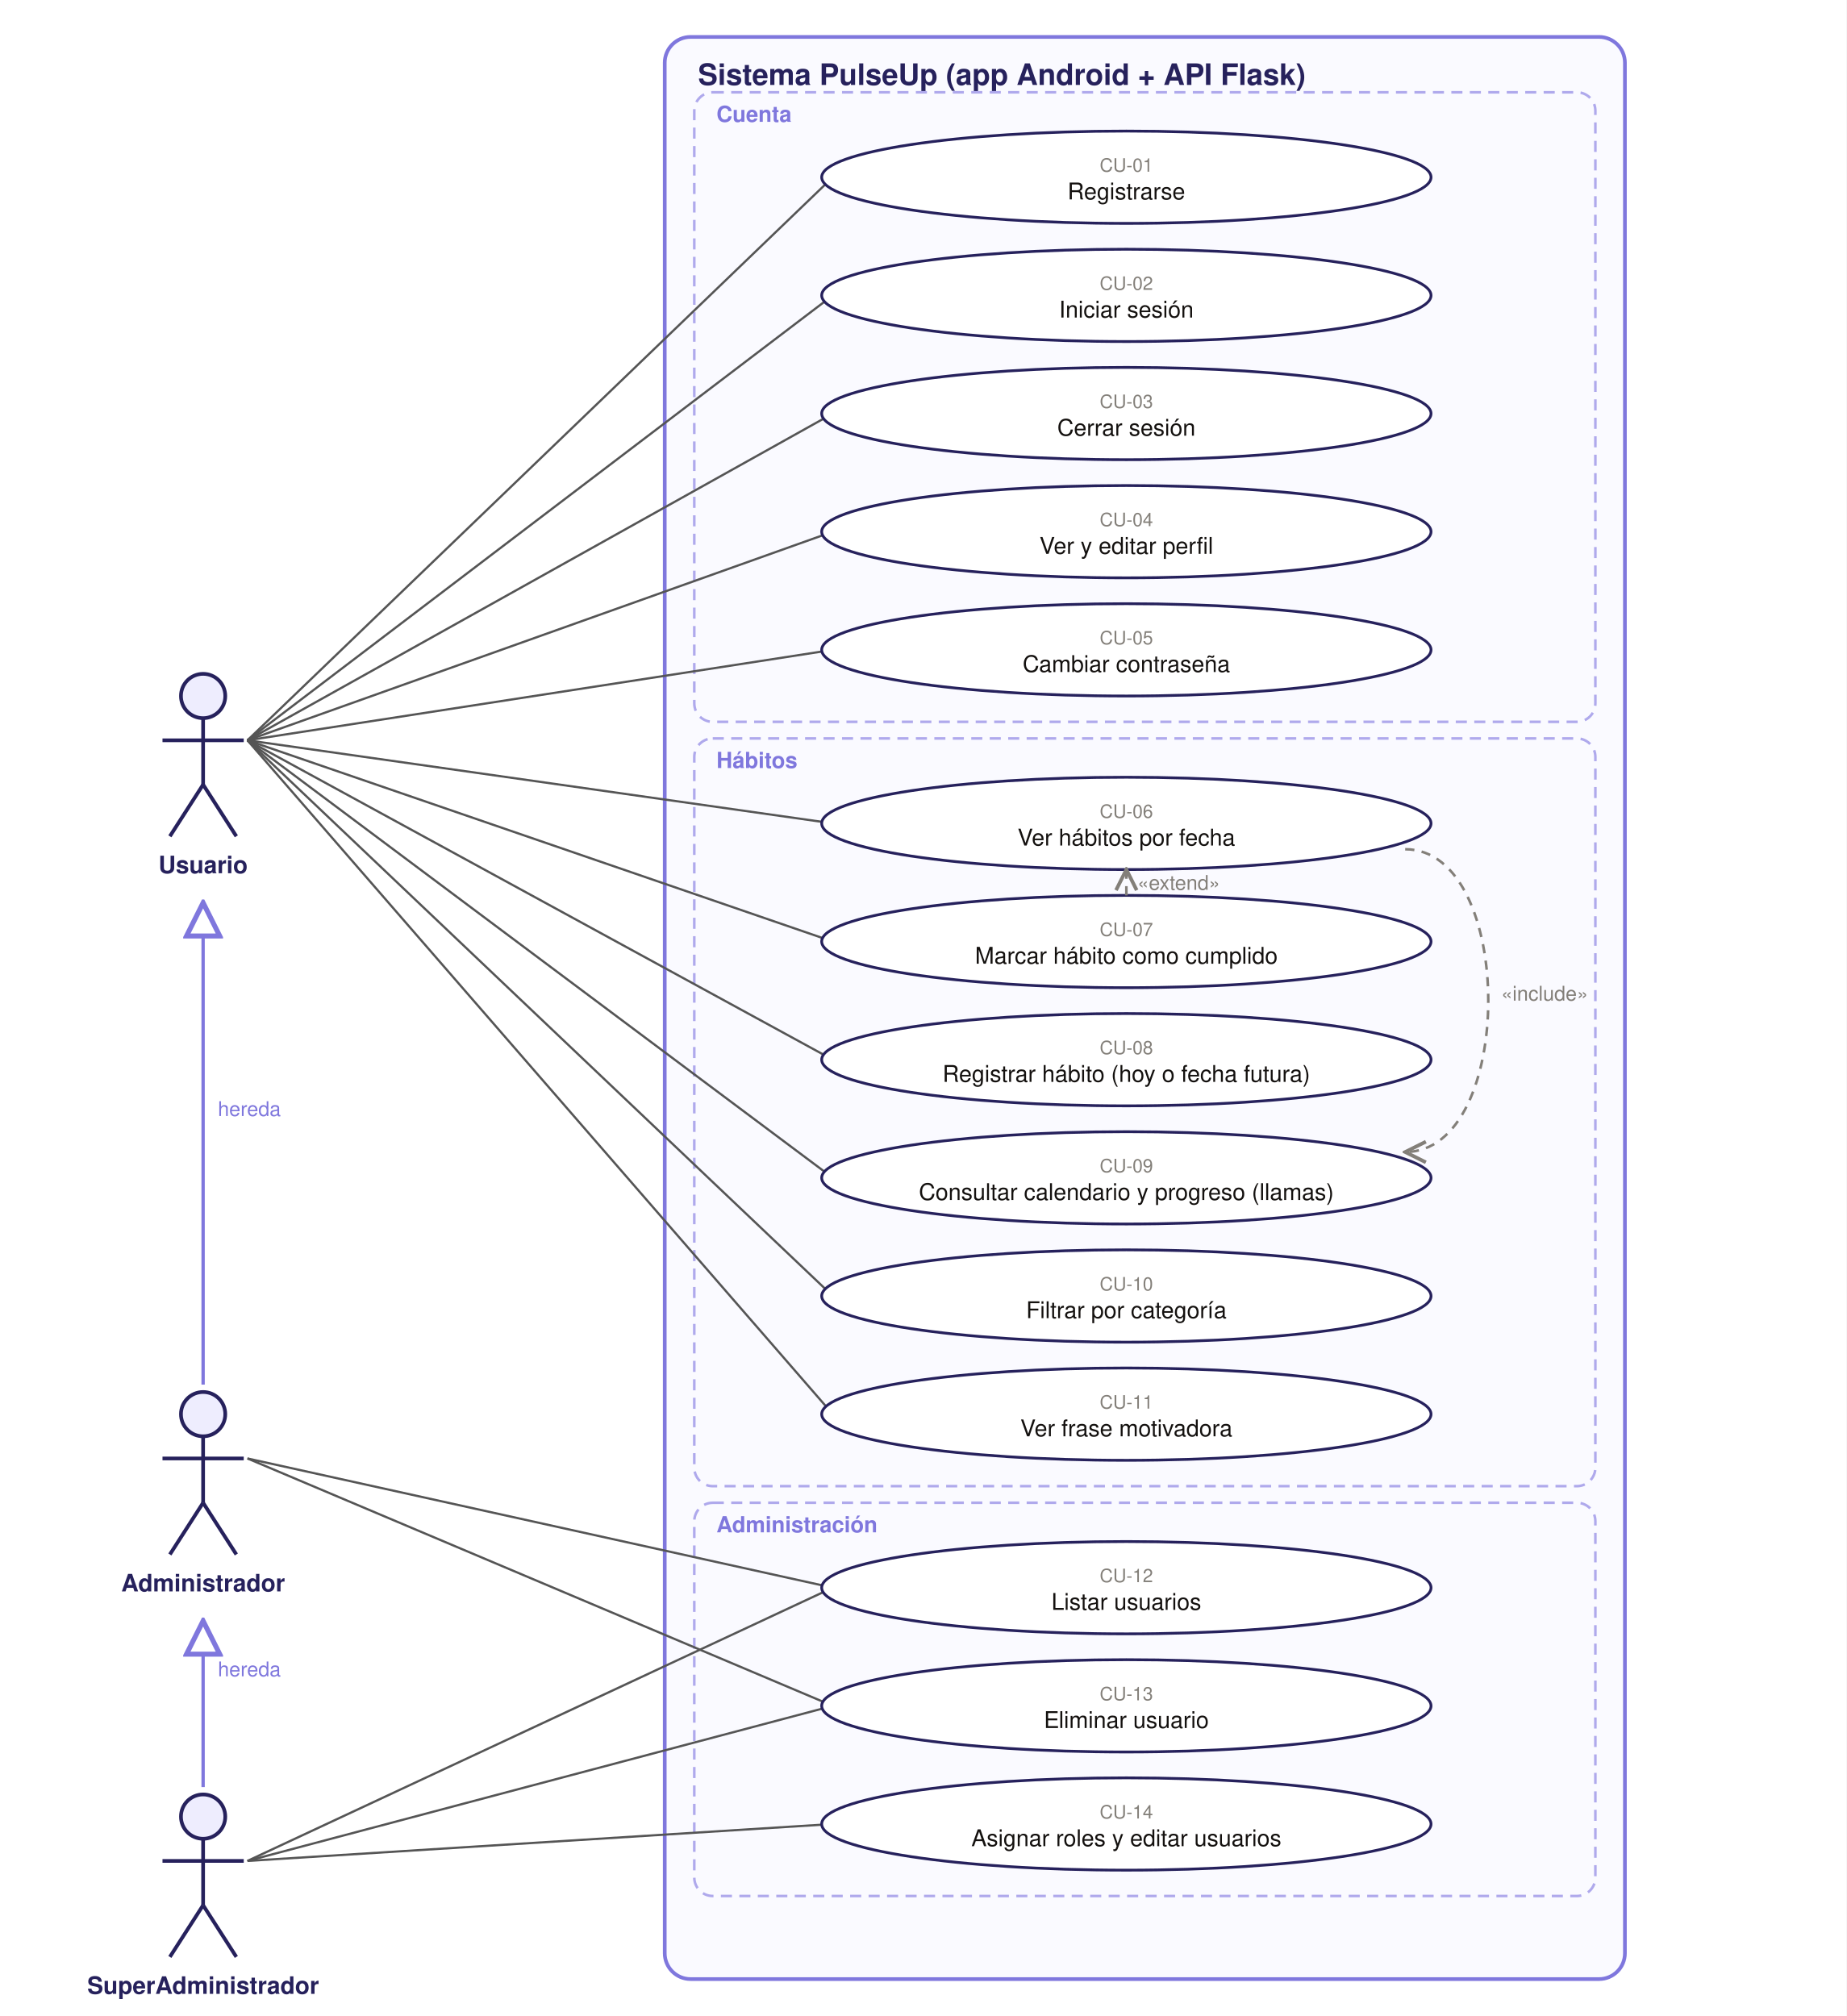
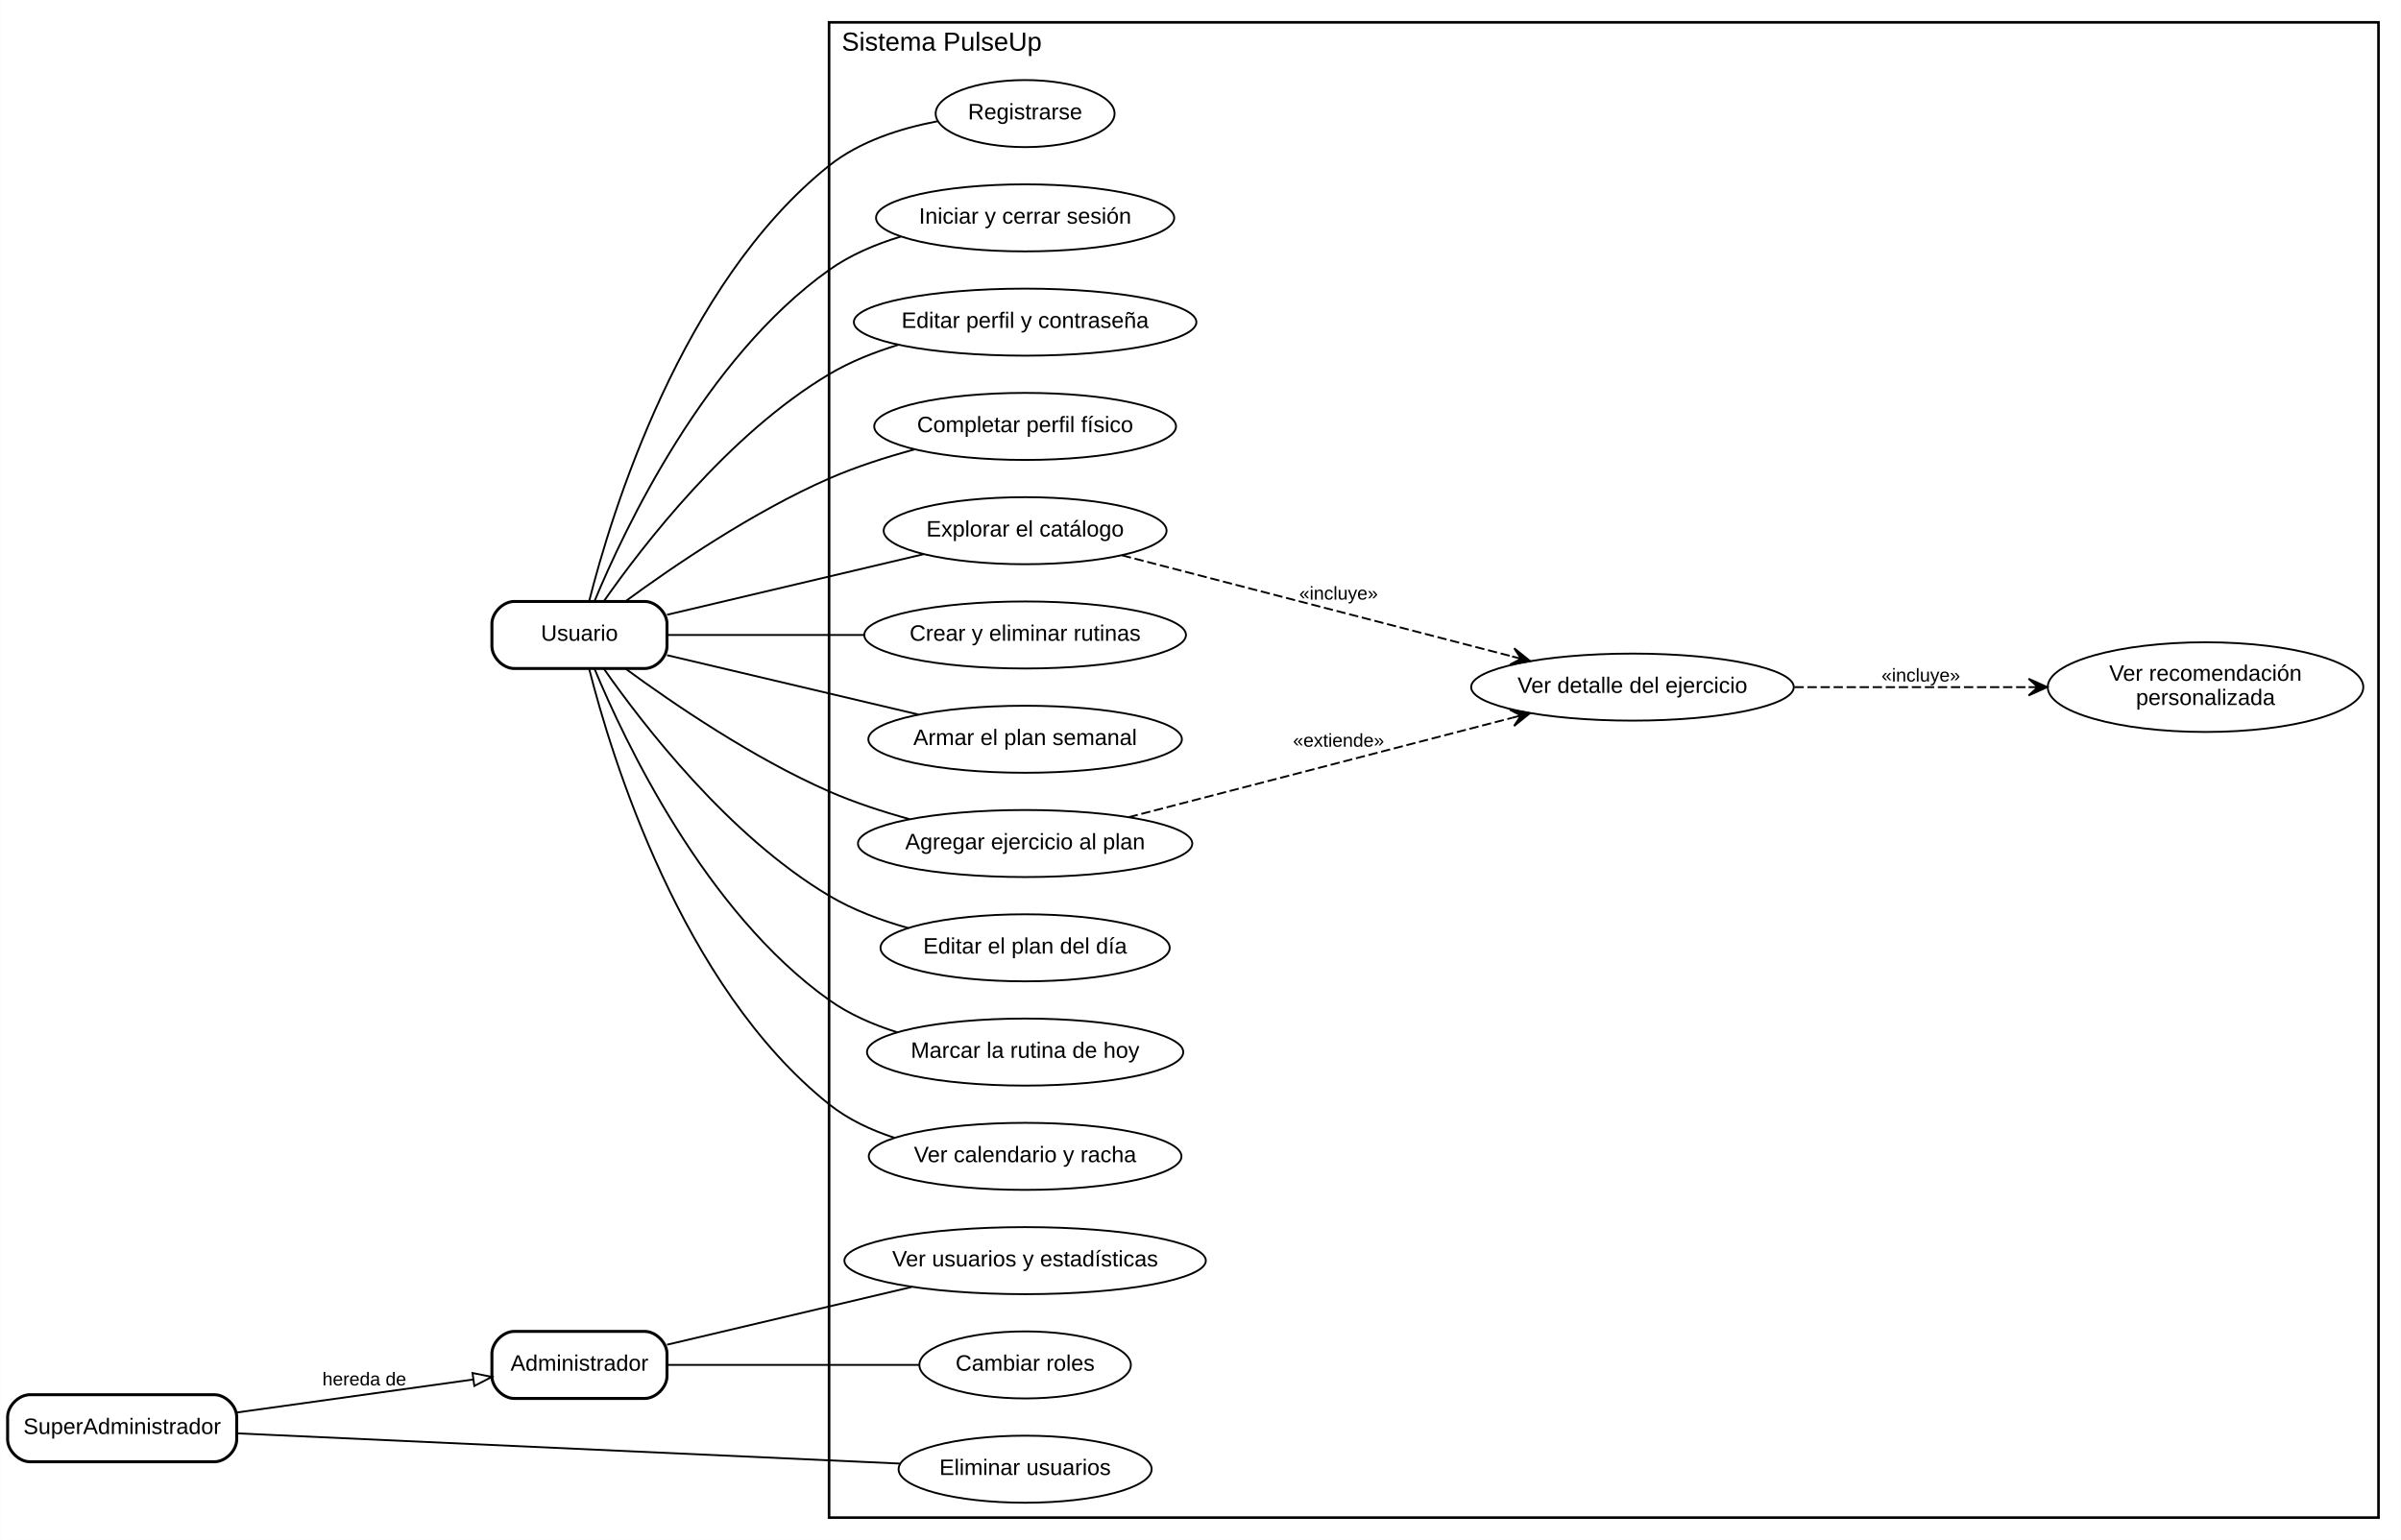
- <svg xmlns="http://www.w3.org/2000/svg" width="1000" height="1092" viewBox="0 0 1000 1092" font-family="Helvetica, Arial, sans-serif">
-   <defs>
-     <marker id="tri" markerWidth="12" markerHeight="12" refX="11" refY="6" orient="auto">
-       <path d="M1,1 L11,6 L1,11 Z" fill="#fff" stroke="#7F77DD" stroke-width="1.5" />
-     </marker>
-     <marker id="open" markerWidth="10" markerHeight="10" refX="9" refY="5" orient="auto">
-       <path d="M1,1 L9,5 L1,9" fill="none" stroke="#837F79" stroke-width="1.4" />
-     </marker>
-   </defs>
-   <rect width="1000" height="1092" fill="#ffffff" />
-   <rect x="360" y="20" width="520" height="1052" rx="14" fill="#FAFAFF" stroke="#7F77DD" stroke-width="2" />
-   <text x="378" y="46" font-size="16" font-weight="bold" fill="#26215C">Sistema PulseUp (app Android + API Flask)</text>
-   <rect x="376" y="50.0" width="488" height="341.0" rx="10" fill="none" stroke="#AFA9EC" stroke-width="1.4" stroke-dasharray="6 4" />
-   <text x="388" y="66.0" font-size="12" fill="#7F77DD" font-weight="bold">Cuenta</text>
-   <rect x="376" y="400.0" width="488" height="405.0" rx="10" fill="none" stroke="#AFA9EC" stroke-width="1.4" stroke-dasharray="6 4" />
-   <text x="388" y="416.0" font-size="12" fill="#7F77DD" font-weight="bold">Hábitos</text>
-   <rect x="376" y="814.0" width="488" height="213.0" rx="10" fill="none" stroke="#AFA9EC" stroke-width="1.4" stroke-dasharray="6 4" />
-   <text x="388" y="830.0" font-size="12" fill="#7F77DD" font-weight="bold">Administración</text>
-   <line x1="134" y1="401.0" x2="451.0" y2="96" stroke="#555" stroke-width="1.2" />
-   <line x1="134" y1="401.0" x2="451.0" y2="160" stroke="#555" stroke-width="1.2" />
-   <line x1="134" y1="401.0" x2="451.0" y2="224" stroke="#555" stroke-width="1.2" />
-   <line x1="134" y1="401.0" x2="451.0" y2="288" stroke="#555" stroke-width="1.2" />
-   <line x1="134" y1="401.0" x2="451.0" y2="352" stroke="#555" stroke-width="1.2" />
-   <line x1="134" y1="401.0" x2="451.0" y2="446" stroke="#555" stroke-width="1.2" />
-   <line x1="134" y1="401.0" x2="451.0" y2="510" stroke="#555" stroke-width="1.2" />
-   <line x1="134" y1="401.0" x2="451.0" y2="574" stroke="#555" stroke-width="1.2" />
-   <line x1="134" y1="401.0" x2="451.0" y2="638" stroke="#555" stroke-width="1.2" />
-   <line x1="134" y1="401.0" x2="451.0" y2="702" stroke="#555" stroke-width="1.2" />
-   <line x1="134" y1="401.0" x2="451.0" y2="766" stroke="#555" stroke-width="1.2" />
-   <line x1="134" y1="790" x2="451.0" y2="860" stroke="#555" stroke-width="1.2" />
-   <line x1="134" y1="790" x2="451.0" y2="924" stroke="#555" stroke-width="1.2" />
-   <line x1="134" y1="1008" x2="451.0" y2="860" stroke="#555" stroke-width="1.2" />
-   <line x1="134" y1="1008" x2="451.0" y2="924" stroke="#555" stroke-width="1.2" />
-   <line x1="134" y1="1008" x2="451.0" y2="988" stroke="#555" stroke-width="1.2" />
-   <line x1="110" y1="750.0" x2="110" y2="489.0" stroke="#7F77DD" stroke-width="1.8" marker-end="url(#tri)" />
-   <line x1="110" y1="968.0" x2="110" y2="878" stroke="#7F77DD" stroke-width="1.8" marker-end="url(#tri)" />
-   <text x="118" y="604.5" font-size="11" fill="#7F77DD">hereda</text>
-   <text x="118" y="908.0" font-size="11" fill="#7F77DD">hereda</text>
-   <ellipse cx="610.0" cy="96" rx="165.0" ry="25.0" fill="#fff" stroke="#26215C" stroke-width="1.5" />
-   <text x="610.0" y="93" text-anchor="middle" font-size="10" fill="#837F79">CU-01</text>
-   <text x="610.0" y="108" text-anchor="middle" font-size="12.5" fill="#14110F">Registrarse</text>
-   <ellipse cx="610.0" cy="160" rx="165.0" ry="25.0" fill="#fff" stroke="#26215C" stroke-width="1.5" />
-   <text x="610.0" y="157" text-anchor="middle" font-size="10" fill="#837F79">CU-02</text>
-   <text x="610.0" y="172" text-anchor="middle" font-size="12.5" fill="#14110F">Iniciar sesión</text>
-   <ellipse cx="610.0" cy="224" rx="165.0" ry="25.0" fill="#fff" stroke="#26215C" stroke-width="1.5" />
-   <text x="610.0" y="221" text-anchor="middle" font-size="10" fill="#837F79">CU-03</text>
-   <text x="610.0" y="236" text-anchor="middle" font-size="12.5" fill="#14110F">Cerrar sesión</text>
-   <ellipse cx="610.0" cy="288" rx="165.0" ry="25.0" fill="#fff" stroke="#26215C" stroke-width="1.5" />
-   <text x="610.0" y="285" text-anchor="middle" font-size="10" fill="#837F79">CU-04</text>
-   <text x="610.0" y="300" text-anchor="middle" font-size="12.5" fill="#14110F">Ver y editar perfil</text>
-   <ellipse cx="610.0" cy="352" rx="165.0" ry="25.0" fill="#fff" stroke="#26215C" stroke-width="1.5" />
-   <text x="610.0" y="349" text-anchor="middle" font-size="10" fill="#837F79">CU-05</text>
-   <text x="610.0" y="364" text-anchor="middle" font-size="12.5" fill="#14110F">Cambiar contraseña</text>
-   <ellipse cx="610.0" cy="446" rx="165.0" ry="25.0" fill="#fff" stroke="#26215C" stroke-width="1.5" />
-   <text x="610.0" y="443" text-anchor="middle" font-size="10" fill="#837F79">CU-06</text>
-   <text x="610.0" y="458" text-anchor="middle" font-size="12.5" fill="#14110F">Ver hábitos por fecha</text>
-   <ellipse cx="610.0" cy="510" rx="165.0" ry="25.0" fill="#fff" stroke="#26215C" stroke-width="1.5" />
-   <text x="610.0" y="507" text-anchor="middle" font-size="10" fill="#837F79">CU-07</text>
-   <text x="610.0" y="522" text-anchor="middle" font-size="12.5" fill="#14110F">Marcar hábito como cumplido</text>
-   <ellipse cx="610.0" cy="574" rx="165.0" ry="25.0" fill="#fff" stroke="#26215C" stroke-width="1.5" />
-   <text x="610.0" y="571" text-anchor="middle" font-size="10" fill="#837F79">CU-08</text>
-   <text x="610.0" y="586" text-anchor="middle" font-size="12.5" fill="#14110F">Registrar hábito (hoy o fecha futura)</text>
-   <ellipse cx="610.0" cy="638" rx="165.0" ry="25.0" fill="#fff" stroke="#26215C" stroke-width="1.5" />
-   <text x="610.0" y="635" text-anchor="middle" font-size="10" fill="#837F79">CU-09</text>
-   <text x="610.0" y="650" text-anchor="middle" font-size="12.5" fill="#14110F">Consultar calendario y progreso (llamas)</text>
-   <ellipse cx="610.0" cy="702" rx="165.0" ry="25.0" fill="#fff" stroke="#26215C" stroke-width="1.5" />
-   <text x="610.0" y="699" text-anchor="middle" font-size="10" fill="#837F79">CU-10</text>
-   <text x="610.0" y="714" text-anchor="middle" font-size="12.5" fill="#14110F">Filtrar por categoría</text>
-   <ellipse cx="610.0" cy="766" rx="165.0" ry="25.0" fill="#fff" stroke="#26215C" stroke-width="1.5" />
-   <text x="610.0" y="763" text-anchor="middle" font-size="10" fill="#837F79">CU-11</text>
-   <text x="610.0" y="778" text-anchor="middle" font-size="12.5" fill="#14110F">Ver frase motivadora</text>
-   <ellipse cx="610.0" cy="860" rx="165.0" ry="25.0" fill="#fff" stroke="#26215C" stroke-width="1.5" />
-   <text x="610.0" y="857" text-anchor="middle" font-size="10" fill="#837F79">CU-12</text>
-   <text x="610.0" y="872" text-anchor="middle" font-size="12.5" fill="#14110F">Listar usuarios</text>
-   <ellipse cx="610.0" cy="924" rx="165.0" ry="25.0" fill="#fff" stroke="#26215C" stroke-width="1.5" />
-   <text x="610.0" y="921" text-anchor="middle" font-size="10" fill="#837F79">CU-13</text>
-   <text x="610.0" y="936" text-anchor="middle" font-size="12.5" fill="#14110F">Eliminar usuario</text>
-   <ellipse cx="610.0" cy="988" rx="165.0" ry="25.0" fill="#fff" stroke="#26215C" stroke-width="1.5" />
-   <text x="610.0" y="985" text-anchor="middle" font-size="10" fill="#837F79">CU-14</text>
-   <text x="610.0" y="1000" text-anchor="middle" font-size="12.5" fill="#14110F">Asignar roles y editar usuarios</text>
-   <line x1="610.0" y1="485.0" x2="610.0" y2="471.0" stroke="#837F79" stroke-width="1.4" stroke-dasharray="5 4" marker-end="url(#open)" />
-   <text x="616.0" y="482.0" font-size="11" fill="#837F79">«extend»</text>
-   <path d="M761.0,460 C 821.0,460 821.0,624 761.0,624" fill="none" stroke="#837F79" stroke-width="1.4" stroke-dasharray="5 4" marker-end="url(#open)" />
-   <text x="813.0" y="542.0" font-size="11" fill="#837F79" text-anchor="start">«include»</text>
-   <g stroke="#26215C" stroke-width="2" fill="none">
-     <circle cx="110" cy="377.0" r="12" fill="#EEEDFE" />
-     <line x1="110" y1="389.0" x2="110" y2="425.0" />
-     <line x1="88" y1="401.0" x2="132" y2="401.0" />
-     <line x1="110" y1="425.0" x2="92" y2="453.0" />
-     <line x1="110" y1="425.0" x2="128" y2="453.0" />
+ <svg xmlns="http://www.w3.org/2000/svg" width="1289pt" height="827pt" viewBox="0.00 0.00 1288.83 827.00">
+   <g id="graph0" class="graph" transform="scale(1 1) rotate(0) translate(4 823)">
+     <polygon fill="white" stroke="transparent" points="-4,4 -4,-823 1284.83,-823 1284.83,4 -4,4" />
+     <g id="clust1" class="cluster">
+       <polygon fill="white" stroke="black" stroke-width="1.4" points="441,-8 441,-811 1272.83,-811 1272.83,-8 441,-8" />
+       <text text-anchor="middle" x="501.5" y="-795.8" font-family="Arial" font-size="14.00">Sistema PulseUp</text>
+     </g>
+     <g id="node1" class="node">
+       <path fill="none" stroke="black" stroke-width="1.6" d="M342,-500C342,-500 272,-500 272,-500 266,-500 260,-494 260,-488 260,-488 260,-476 260,-476 260,-470 266,-464 272,-464 272,-464 342,-464 342,-464 348,-464 354,-470 354,-476 354,-476 354,-488 354,-488 354,-494 348,-500 342,-500" />
+       <text text-anchor="middle" x="307" y="-478.9" font-family="Arial" font-size="12.00">Usuario</text>
+     </g>
+     <g id="node4" class="node">
+       <ellipse fill="none" stroke="black" cx="546.26" cy="-762" rx="48.03" ry="18" />
+       <text text-anchor="middle" x="546.26" y="-758.9" font-family="Arial" font-size="12.00">Registrarse</text>
+     </g>
+     <g id="edge1" class="edge">
+       <path fill="none" stroke="black" d="M312.21,-500.15C323.95,-546.59 361.56,-670.57 441,-734 457.48,-747.16 479.61,-754.16 499.24,-757.87" />
+     </g>
+     <g id="node5" class="node">
+       <ellipse fill="none" stroke="black" cx="546.26" cy="-706" rx="80.05" ry="18" />
+       <text text-anchor="middle" x="546.26" y="-702.9" font-family="Arial" font-size="12.00">Iniciar y cerrar sesión</text>
+     </g>
+     <g id="edge2" class="edge">
+       <path fill="none" stroke="black" d="M315.05,-500.06C331.16,-538.9 374.49,-630.67 441,-678 452.38,-686.1 465.96,-691.85 479.51,-695.94" />
+     </g>
+     <g id="node6" class="node">
+       <ellipse fill="none" stroke="black" cx="546.26" cy="-650" rx="91.95" ry="18" />
+       <text text-anchor="middle" x="546.26" y="-646.9" font-family="Arial" font-size="12.00">Editar perfil y contraseña</text>
+     </g>
+     <g id="edge3" class="edge">
+       <path fill="none" stroke="black" d="M320.04,-500.04C340.99,-530.02 387.12,-589.95 441,-622 452.36,-628.76 465.36,-633.91 478.25,-637.84" />
+     </g>
+     <g id="node7" class="node">
+       <ellipse fill="none" stroke="black" cx="546.26" cy="-594" rx="81.02" ry="18" />
+       <text text-anchor="middle" x="546.26" y="-590.9" font-family="Arial" font-size="12.00">Completar perfil físico</text>
+     </g>
+     <g id="edge4" class="edge">
+       <path fill="none" stroke="black" d="M331.76,-500.13C357.45,-518.97 400.22,-548.14 441,-566 455.42,-572.32 471.6,-577.5 486.84,-581.62" />
+     </g>
+     <g id="node8" class="node">
+       <ellipse fill="none" stroke="black" cx="546.26" cy="-538" rx="75.94" ry="18" />
+       <text text-anchor="middle" x="546.26" y="-534.9" font-family="Arial" font-size="12.00">Explorar el catálogo</text>
+     </g>
+     <g id="edge5" class="edge">
+       <path fill="none" stroke="black" d="M354.03,-492.86C393.51,-502.18 450.43,-515.62 491.9,-525.41" />
+     </g>
+     <g id="node11" class="node">
+       <ellipse fill="none" stroke="black" cx="546.26" cy="-482" rx="86.36" ry="18" />
+       <text text-anchor="middle" x="546.26" y="-478.9" font-family="Arial" font-size="12.00">Crear y eliminar rutinas</text>
+     </g>
+     <g id="edge6" class="edge">
+       <path fill="none" stroke="black" d="M354.03,-482C384.08,-482 424.23,-482 459.98,-482" />
+     </g>
+     <g id="node12" class="node">
+       <ellipse fill="none" stroke="black" cx="546.26" cy="-426" rx="84.17" ry="18" />
+       <text text-anchor="middle" x="546.26" y="-422.9" font-family="Arial" font-size="12.00">Armar el plan semanal</text>
+     </g>
+     <g id="edge7" class="edge">
+       <path fill="none" stroke="black" d="M354.03,-471.14C392.57,-462.04 447.72,-449.02 488.9,-439.3" />
+     </g>
+     <g id="node13" class="node">
+       <ellipse fill="none" stroke="black" cx="546.26" cy="-370" rx="89.75" ry="18" />
+       <text text-anchor="middle" x="546.26" y="-366.9" font-family="Arial" font-size="12.00">Agregar ejercicio al plan</text>
+     </g>
+     <g id="edge8" class="edge">
+       <path fill="none" stroke="black" d="M331.76,-463.87C357.45,-445.03 400.22,-415.86 441,-398 454.56,-392.06 469.68,-387.12 484.11,-383.13" />
+     </g>
+     <g id="node14" class="node">
+       <ellipse fill="none" stroke="black" cx="546.26" cy="-314" rx="77.63" ry="18" />
+       <text text-anchor="middle" x="546.26" y="-310.9" font-family="Arial" font-size="12.00">Editar el plan del día</text>
+     </g>
+     <g id="edge9" class="edge">
+       <path fill="none" stroke="black" d="M320.04,-463.96C340.99,-433.98 387.12,-374.05 441,-342 453.89,-334.33 468.9,-328.72 483.45,-324.64" />
+     </g>
+     <g id="node15" class="node">
+       <ellipse fill="none" stroke="black" cx="546.26" cy="-258" rx="84.9" ry="18" />
+       <text text-anchor="middle" x="546.26" y="-254.9" font-family="Arial" font-size="12.00">Marcar la rutina de hoy</text>
+     </g>
+     <g id="edge10" class="edge">
+       <path fill="none" stroke="black" d="M315.05,-463.94C331.16,-425.1 374.49,-333.33 441,-286 451.84,-278.28 464.69,-272.69 477.6,-268.65" />
+     </g>
+     <g id="node16" class="node">
+       <ellipse fill="none" stroke="black" cx="546.26" cy="-202" rx="83.94" ry="18" />
+       <text text-anchor="middle" x="546.26" y="-198.9" font-family="Arial" font-size="12.00">Ver calendario y racha</text>
+     </g>
+     <g id="edge11" class="edge">
+       <path fill="none" stroke="black" d="M312.21,-463.85C323.95,-417.41 361.56,-293.43 441,-230 451.18,-221.87 463.52,-216.09 476.09,-211.99" />
+     </g>
+     <g id="node2" class="node">
+       <path fill="none" stroke="black" stroke-width="1.6" d="M342,-108C342,-108 272,-108 272,-108 266,-108 260,-102 260,-96 260,-96 260,-84 260,-84 260,-78 266,-72 272,-72 272,-72 342,-72 342,-72 348,-72 354,-78 354,-84 354,-84 354,-96 354,-96 354,-102 348,-108 342,-108" />
+       <text text-anchor="middle" x="307" y="-86.9" font-family="Arial" font-size="12.00">Administrador</text>
+     </g>
+     <g id="node17" class="node">
+       <ellipse fill="none" stroke="black" cx="546.26" cy="-146" rx="97.03" ry="18" />
+       <text text-anchor="middle" x="546.26" y="-142.9" font-family="Arial" font-size="12.00">Ver usuarios y estadísticas</text>
+     </g>
+     <g id="edge12" class="edge">
+       <path fill="none" stroke="black" d="M354.03,-100.86C391.49,-109.71 444.65,-122.25 485.42,-131.87" />
+     </g>
+     <g id="node18" class="node">
+       <ellipse fill="none" stroke="black" cx="546.26" cy="-90" rx="56.77" ry="18" />
+       <text text-anchor="middle" x="546.26" y="-86.9" font-family="Arial" font-size="12.00">Cambiar roles</text>
+     </g>
+     <g id="edge13" class="edge">
+       <path fill="none" stroke="black" d="M354.03,-90C392.7,-90 448.11,-90 489.34,-90" />
+     </g>
+     <g id="node3" class="node">
+       <path fill="none" stroke="black" stroke-width="1.6" d="M111,-74C111,-74 12,-74 12,-74 6,-74 0,-68 0,-62 0,-62 0,-50 0,-50 0,-44 6,-38 12,-38 12,-38 111,-38 111,-38 117,-38 123,-44 123,-50 123,-50 123,-62 123,-62 123,-68 117,-74 111,-74" />
+       <text text-anchor="middle" x="61.5" y="-52.9" font-family="Arial" font-size="12.00">SuperAdministrador</text>
+     </g>
+     <g id="edge15" class="edge">
+       <path fill="none" stroke="black" d="M123,-64.45C161.76,-69.86 211.7,-76.83 249.62,-82.13" />
+       <polygon fill="none" stroke="black" points="249.59,-85.66 259.98,-83.57 250.56,-78.72 249.59,-85.66" />
+       <text text-anchor="middle" x="191.5" y="-79" font-family="Arial" font-size="10.00">hereda de</text>
+     </g>
+     <g id="node19" class="node">
+       <ellipse fill="none" stroke="black" cx="546.26" cy="-34" rx="67.93" ry="18" />
+       <text text-anchor="middle" x="546.26" y="-30.9" font-family="Arial" font-size="12.00">Eliminar usuarios</text>
+     </g>
+     <g id="edge14" class="edge">
+       <path fill="none" stroke="black" d="M123.15,-53.24C214.19,-49.09 385.49,-41.28 479.46,-37" />
+     </g>
+     <g id="node9" class="node">
+       <ellipse fill="none" stroke="black" cx="872.32" cy="-454" rx="86.6" ry="18" />
+       <text text-anchor="middle" x="872.32" y="-450.9" font-family="Arial" font-size="12.00">Ver detalle del ejercicio</text>
+     </g>
+     <g id="edge16" class="edge">
+       <path fill="none" stroke="black" stroke-dasharray="5,2" d="M598.25,-524.78C654.82,-510.12 746.16,-486.44 807.45,-470.56" />
+       <polygon fill="black" stroke="black" points="817.39,-467.98 808.84,-474.85 812.55,-469.23 807.71,-470.49 807.71,-470.49 807.71,-470.49 812.55,-469.23 806.58,-466.13 817.39,-467.98 817.39,-467.98" />
+       <text text-anchor="middle" x="714.53" y="-501" font-family="Arial" font-size="10.00">«incluye»</text>
+     </g>
+     <g id="node10" class="node">
+       <ellipse fill="none" stroke="black" cx="1179.97" cy="-454" rx="84.71" ry="24.08" />
+       <text text-anchor="middle" x="1179.97" y="-457.4" font-family="Arial" font-size="12.00">Ver recomendación</text>
+       <text text-anchor="middle" x="1179.97" y="-444.4" font-family="Arial" font-size="12.00">personalizada</text>
+     </g>
+     <g id="edge17" class="edge">
+       <path fill="none" stroke="black" stroke-dasharray="5,2" d="M959.28,-454C998.42,-454 1044.86,-454 1084.94,-454" />
+       <polygon fill="black" stroke="black" points="1094.98,-454 1084.98,-458.5 1089.98,-454 1084.98,-454 1084.98,-454 1084.98,-454 1089.98,-454 1084.98,-449.5 1094.98,-454 1094.98,-454" />
+       <text text-anchor="middle" x="1027.12" y="-457" font-family="Arial" font-size="10.00">«incluye»</text>
+     </g>
+     <g id="edge18" class="edge">
+       <path fill="none" stroke="black" stroke-dasharray="5,2" d="M601.87,-384.15C658.68,-398.88 747.57,-421.92 807.56,-437.47" />
+       <polygon fill="black" stroke="black" points="817.3,-440 806.49,-441.84 812.46,-438.74 807.62,-437.49 807.62,-437.49 807.62,-437.49 812.46,-438.74 808.75,-433.13 817.3,-440 817.3,-440" />
+       <text text-anchor="middle" x="714.53" y="-422" font-family="Arial" font-size="10.00">«extiende»</text>
+     </g>
  </g>
-   <text x="110" y="473.0" text-anchor="middle" font-size="13" font-weight="bold" fill="#26215C">Usuario</text>
-   <g stroke="#26215C" stroke-width="2" fill="none">
-     <circle cx="110" cy="766" r="12" fill="#EEEDFE" />
-     <line x1="110" y1="778" x2="110" y2="814" />
-     <line x1="88" y1="790" x2="132" y2="790" />
-     <line x1="110" y1="814" x2="92" y2="842" />
-     <line x1="110" y1="814" x2="128" y2="842" />
-   </g>
-   <text x="110" y="862" text-anchor="middle" font-size="13" font-weight="bold" fill="#26215C">Administrador</text>
-   <g stroke="#26215C" stroke-width="2" fill="none">
-     <circle cx="110" cy="984" r="12" fill="#EEEDFE" />
-     <line x1="110" y1="996" x2="110" y2="1032" />
-     <line x1="88" y1="1008" x2="132" y2="1008" />
-     <line x1="110" y1="1032" x2="92" y2="1060" />
-     <line x1="110" y1="1032" x2="128" y2="1060" />
-   </g>
-   <text x="110" y="1080" text-anchor="middle" font-size="13" font-weight="bold" fill="#26215C">SuperAdministrador</text>
</svg>
